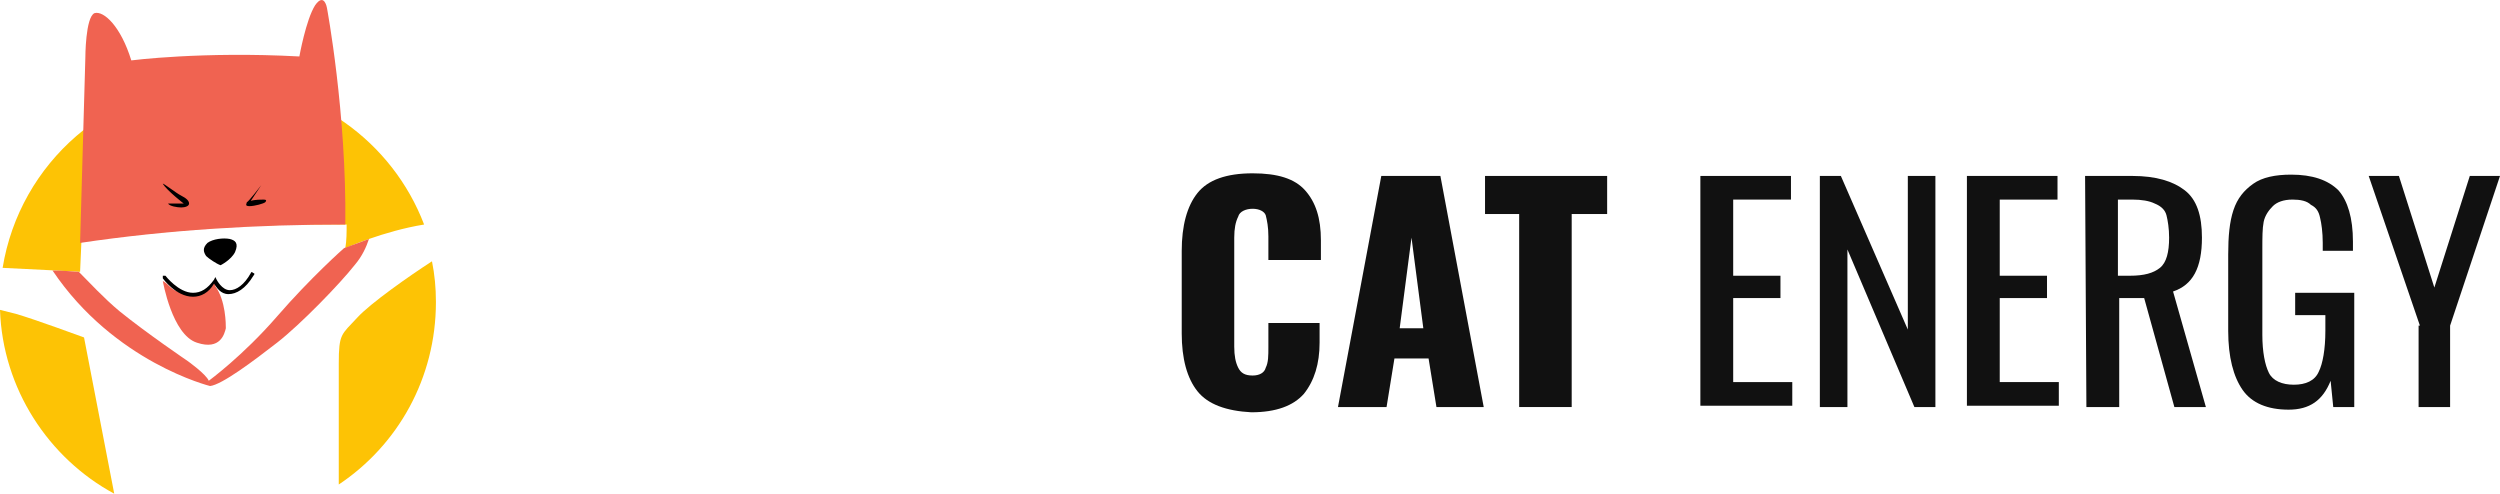
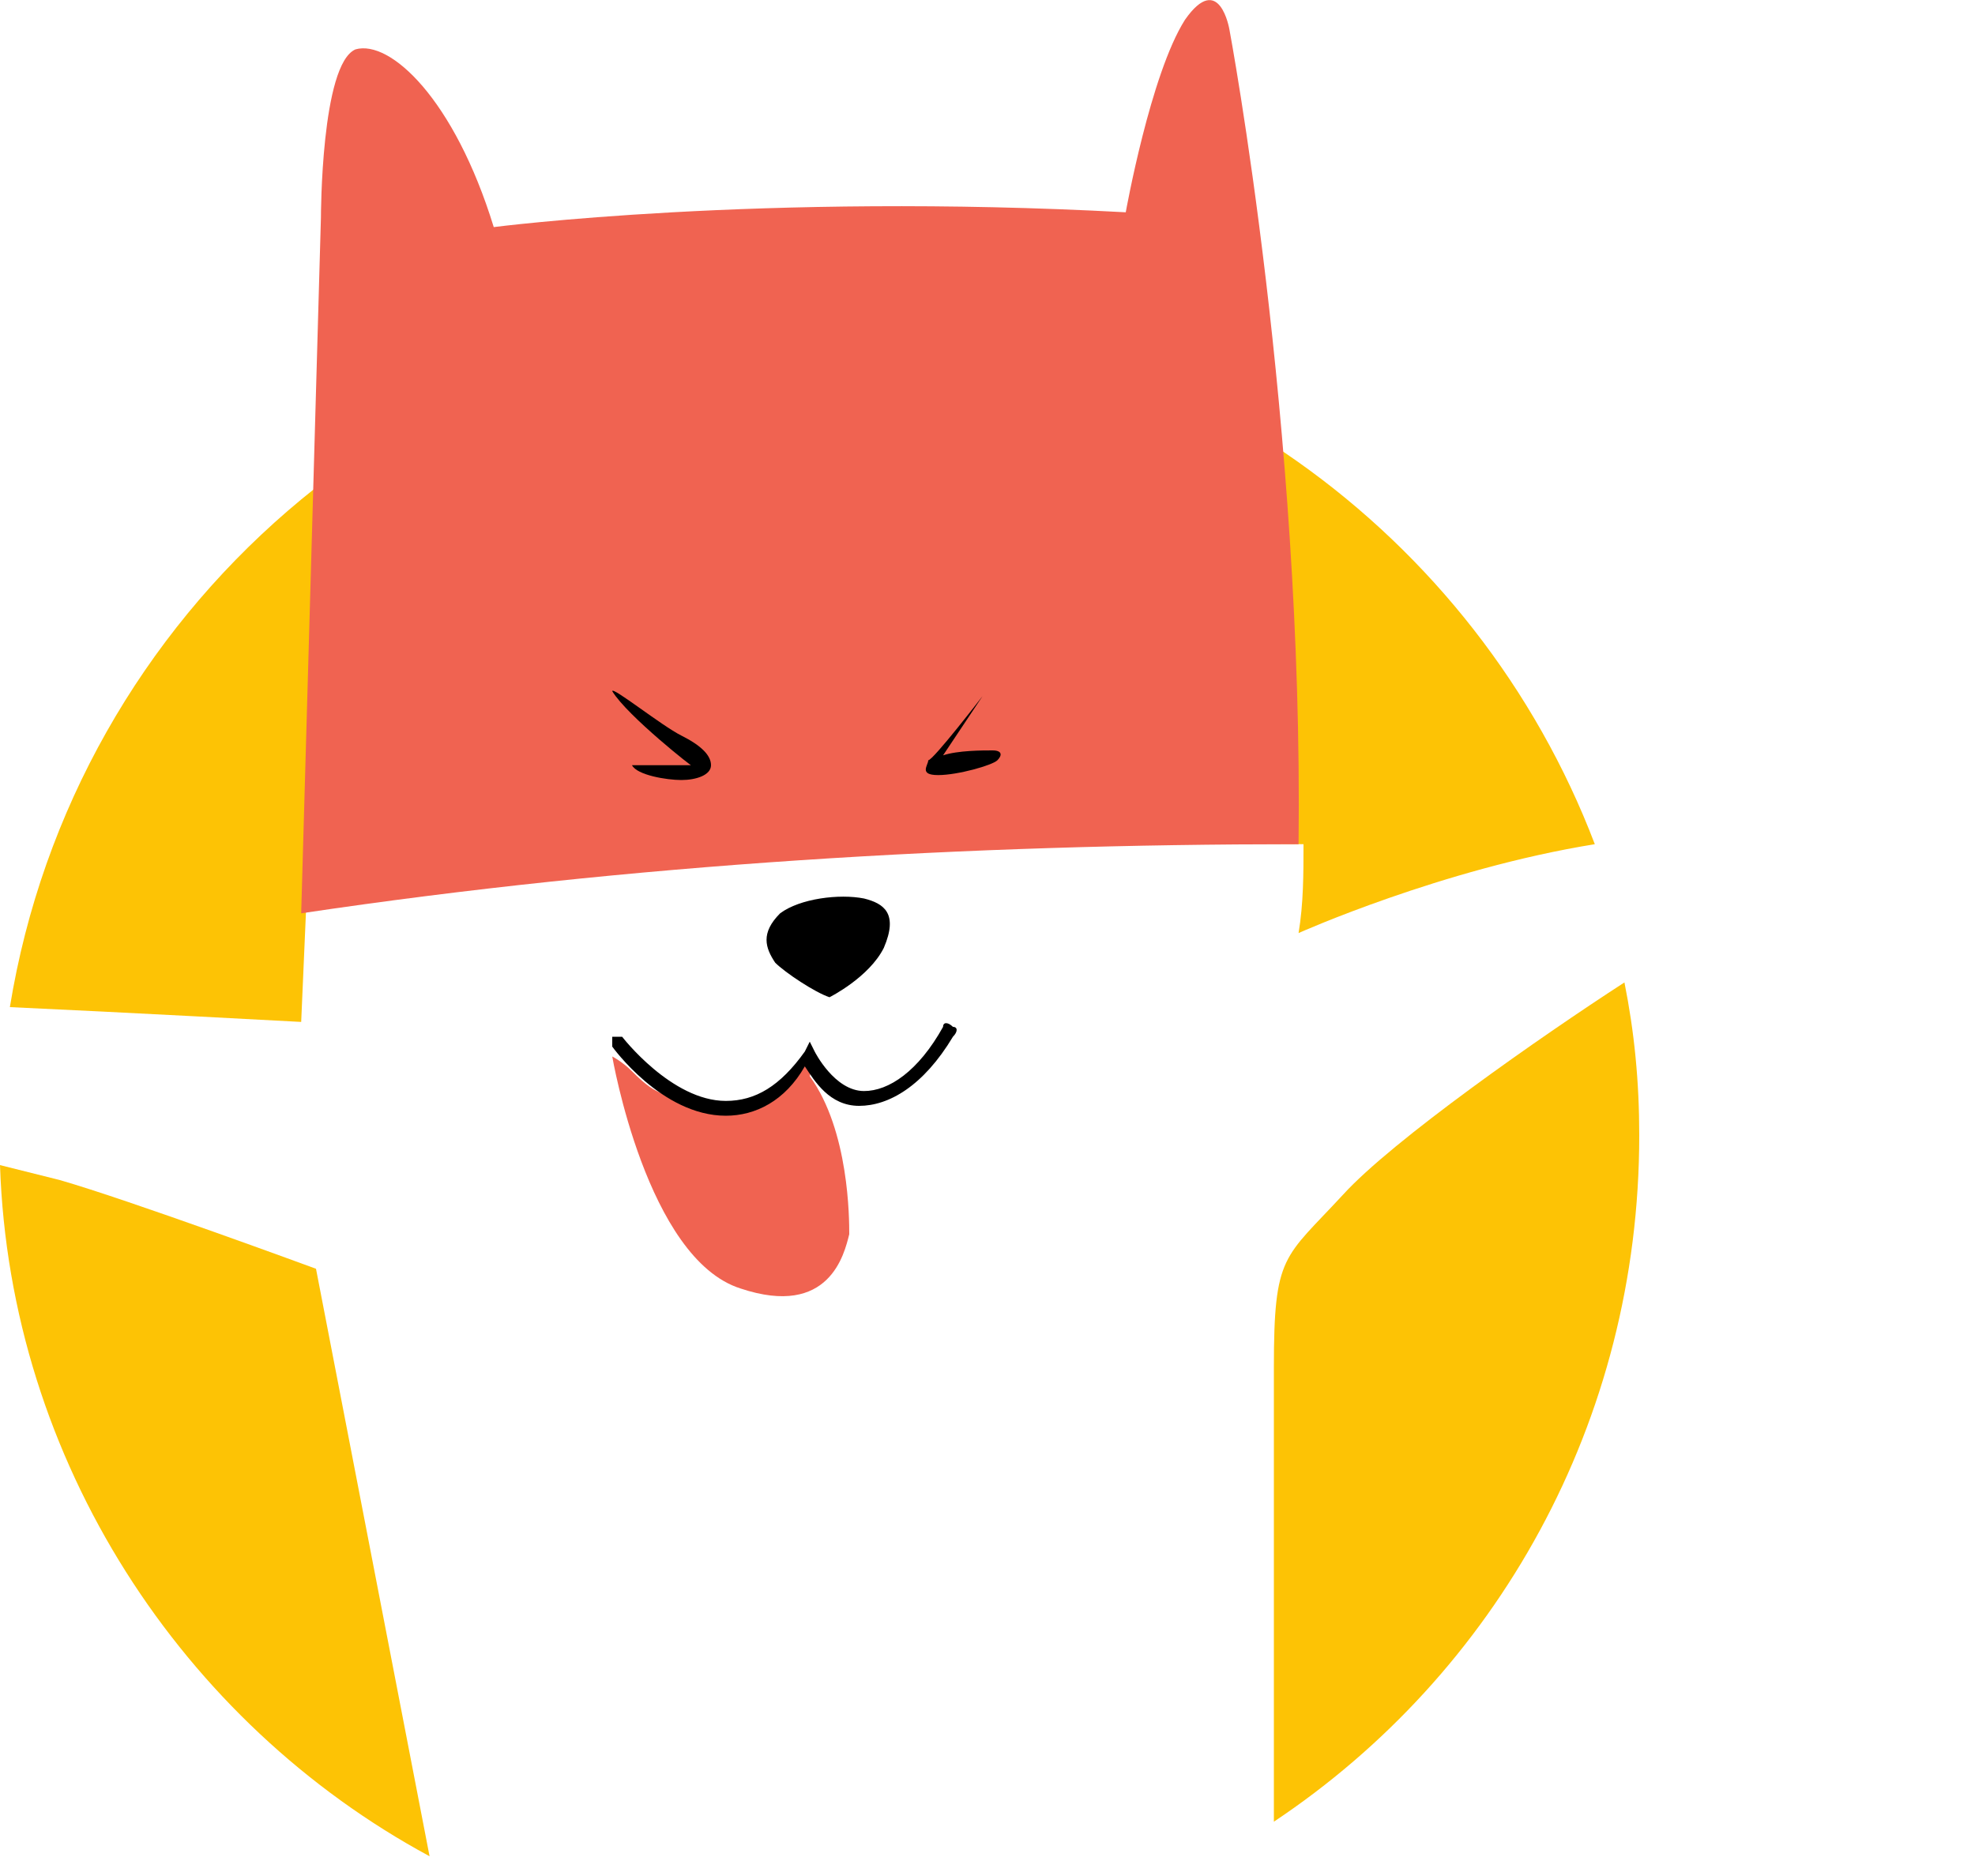
- <svg xmlns="http://www.w3.org/2000/svg" version="1.1" id="Layer_1" x="0px" y="0px" viewBox="0 0 190.4 37.6" style="enable-background:new 0 0 190.4 37.6;" xml:space="preserve">
-   <style type="text/css">
-   .st0{fill:#FDC305;}
-   .st1{fill:#F06351;}
-   .st2{fill:#111111;}
- </style>
-   <g>
-     <path class="st0" d="M6.1,20.7l0.1-2.3c6.7-0.9,13.4-1.4,20.2-1.3c0,0.6,0,1.2-0.1,1.8c0,0,2.9-1.3,6-1.8c-2.4-6.3-8.5-10.8-15.6-10.8c-8.3,0-15.2,6.1-16.5,14.1C2.4,20.5,6.1,20.7,6.1,20.7z" />
-     <path class="st0" d="M27.2,24.2c-1.2,1.3-1.4,1.2-1.4,3.5c0,0.9,0,4.9,0,9.2c4.5-3,7.4-8.1,7.4-13.9c0-1.1-0.1-2.1-0.3-3.1C31.2,21,28.2,23.1,27.2,24.2z" />
-     <path class="st0" d="M6.4,25.7c0,0-3.8-1.4-5.2-1.8c-0.4-0.1-0.8-0.2-1.2-0.3c0.2,6,3.7,11.3,8.7,14L6.4,25.7z" />
+ <svg xmlns="http://www.w3.org/2000/svg" width="40px" height="38px" viewBox="0 0 40 38" version="1.1">
+   <g id="group">
+     <path id="Путь" d="M6.1 20.7 L6.2 18.4 C12.9 17.5 19.6 17 26.4 17.1 26.4 17.7 26.4 18.3 26.3 18.9 26.3 18.9 29.2 17.6 32.3 17.1 29.9 10.8 23.8 6.3 16.7 6.3 8.4 6.3 1.5 12.4 0.2 20.4 2.4 20.5 6.1 20.7 6.1 20.7 Z" fill="#fdc305" fill-opacity="1" stroke="none" />
+     <path id="Путь-1" d="M27.2 24.2 C26 25.5 25.8 25.4 25.8 27.7 L25.8 36.9 C30.3 33.9 33.2 28.8 33.2 23 33.2 21.9 33.1 20.9 32.9 19.9 31.2 21 28.2 23.1 27.2 24.2 Z" fill="#fdc305" fill-opacity="1" stroke="none" />
+     <path id="Путь-2" d="M6.4 25.7 C6.4 25.7 2.6 24.3 1.2 23.9 0.8 23.8 0.4 23.7 0 23.6 0.2 29.6 3.7 34.9 8.7 37.6 Z" fill="#fdc305" fill-opacity="1" stroke="none" />
  </g>
-   <path class="st1" d="M26.3,17.1c0.1-8.5-1.4-16.5-1.4-16.5S24.7-0.6,24,0.4c-0.7,1.1-1.2,3.9-1.2,3.9C15.4,3.9,10,4.6,10,4.6C9.2,2,7.9,0.8,7.2,1C6.5,1.3,6.5,4.4,6.5,4.4L6.1,18.5C12.8,17.5,19.6,17.1,26.3,17.1z" />
-   <path d="M12.4,14c0-0.1,1,0.7,1.4,0.9s0.6,0.4,0.6,0.6c0,0.2-0.3,0.3-0.6,0.3s-0.9-0.1-1-0.3c0,0,0.6,0,0.9,0H14C14.1,15.6,12.7,14.5,12.4,14z" />
-   <path d="M19.9,14.1c0,0-1,1.3-1.1,1.3c0,0.1-0.2,0.3,0.2,0.3s1.1-0.2,1.2-0.3s0.1-0.2-0.1-0.2s-0.7,0-1,0.1L19.9,14.1C19.9,14.1,20,14,19.9,14.1z" />
-   <path d="M16.8,20.2c0,0,0.8-0.4,1.1-1c0.3-0.7,0-0.9-0.4-1c-0.5-0.1-1.3,0-1.7,0.3c-0.4,0.4-0.3,0.7-0.1,1C15.9,19.7,16.5,20.1,16.8,20.2z" />
-   <path class="st1" d="M16.3,21.5c0,0-0.2,0.4-0.5,0.6c-0.2,0.2-0.6,0.4-1,0.4c-0.6,0-1.1-0.2-1.5-0.4c-0.2-0.1-0.4-0.3-0.5-0.4c-0.2-0.2-0.4-0.3-0.4-0.3s0.7,4.1,2.6,4.7c1.8,0.6,2.1-0.7,2.2-1.1c0-0.3,0-2.1-0.8-3.2C16.5,21.4,16.4,21.6,16.3,21.5z" />
-   <g>
-     <path d="M14.7,22.6L14.7,22.6c-1.3,0-2.3-1.4-2.3-1.4c0-0.1,0-0.2,0-0.2c0.1,0,0.2,0,0.2,0s1,1.3,2.1,1.3l0,0c0.6,0,1.1-0.3,1.6-1l0.1-0.2l0.1,0.2c0,0,0.4,0.8,1,0.8c0.5,0,1.1-0.4,1.6-1.3c0-0.1,0.1-0.1,0.2,0c0.1,0,0.1,0.1,0,0.2c-0.6,1-1.3,1.4-1.9,1.4s-0.9-0.5-1.1-0.8C15.9,22.3,15.3,22.6,14.7,22.6z" />
-   </g>
-   <path class="st1" d="M26.2,18.9c0,0-2.5,2.2-5.1,5.2S15.9,29,15.9,29c-0.2-0.5-1.6-1.5-1.6-1.5s-3.1-2.1-5.2-3.8c-1.2-1-2.3-2.2-3.1-3c-0.3,0-1.1-0.1-2-0.1c4.7,7,12,8.8,12,8.8c0.9-0.1,3.3-1.9,5.1-3.3c1.8-1.4,4.8-4.5,5.9-5.9c0.6-0.7,0.9-1.4,1.1-2C27,18.6,26.2,18.9,26.2,18.9z" />
-   <g transform="matrix(1, 0, 0, 1, 90, 10.2)">
-     <path class="st2" d="M1.2,19.6c-0.8-1-1.2-2.5-1.2-4.4V8.9C0,7,0.4,5.5,1.2,4.5S3.4,3,5.4,3c1.9,0,3.2,0.4,4,1.3c0.8,0.9,1.2,2.1,1.2,3.8v1.5h-4V7.8c0-0.7-0.1-1.2-0.2-1.6c-0.1-0.3-0.5-0.5-1-0.5s-1,0.2-1.1,0.6C4.1,6.7,4,7.2,4,7.9v8.3c0,0.7,0.1,1.2,0.3,1.6c0.2,0.4,0.5,0.6,1.1,0.6c0.5,0,0.9-0.2,1-0.6c0.2-0.4,0.2-0.9,0.2-1.6v-1.8h3.9v1.5c0,1.6-0.4,2.9-1.2,3.9c-0.8,0.9-2.1,1.4-4,1.4C3.4,21.1,2,20.6,1.2,19.6z" />
-     <path class="st2" d="M15.2,3.2h4.5L23,20.8h-3.6l-0.6-3.7h-2.6l-0.6,3.7h-3.7L15.2,3.2z M18.4,14.8l-0.9-6.9l-0.9,6.9H18.4z" />
-     <path class="st2" d="M25.8,6.1h-2.7V3.2h9.3v2.9h-2.7v14.7h-4V6.1H25.8z" />
-     <path class="st2" d="M39.5,3.2h6.9V5H42v5.8h3.6v1.7H42v6.4h4.5v1.8h-7V3.2z" />
-     <path class="st2" d="M48.5,3.2h1.7l5.1,11.7V3.2h2.1v17.6h-1.6l-5.1-12v12h-2.1V3.2H48.5z" />
-     <path class="st2" d="M59.8,3.2h6.9V5h-4.4v5.8h3.6v1.7h-3.6v6.4h4.5v1.8h-7C59.8,20.7,59.8,3.2,59.8,3.2z" />
-     <path class="st2" d="M68.8,3.2h3.6c1.8,0,3.1,0.4,4,1.1s1.3,1.9,1.3,3.6c0,2.3-0.7,3.6-2.2,4.1l2.5,8.8h-2.4l-2.3-8.3h-1.9v8.3h-2.5L68.8,3.2L68.8,3.2z M72.2,10.8c1.1,0,1.8-0.2,2.3-0.6C75,9.8,75.2,9,75.2,7.9c0-0.7-0.1-1.3-0.2-1.7s-0.4-0.7-0.9-0.9c-0.4-0.2-1-0.3-1.7-0.3h-1.1v5.8C71.3,10.8,72.2,10.8,72.2,10.8z" />
-     <path class="st2" d="M80.8,19.5c-0.7-1-1.1-2.5-1.1-4.5V9.2c0-1.4,0.1-2.5,0.4-3.4s0.8-1.5,1.5-2s1.7-0.7,2.9-0.7c1.6,0,2.8,0.4,3.6,1.2c0.7,0.8,1.1,2.1,1.1,3.9v0.7h-2.3V8.3c0-0.8-0.1-1.5-0.2-1.9c-0.1-0.5-0.3-0.8-0.7-1C85.7,5.1,85.2,5,84.6,5c-0.7,0-1.2,0.2-1.5,0.5s-0.6,0.7-0.7,1.2s-0.1,1.2-0.1,2.1v6.5c0,1.3,0.2,2.3,0.5,2.9s1,0.9,1.9,0.9s1.6-0.3,1.9-1c0.3-0.6,0.5-1.7,0.5-3.1v-1.2h-2.3v-1.7h4.5v8.7h-1.6l-0.2-2c-0.6,1.5-1.6,2.2-3.2,2.2C82.7,21,81.5,20.5,80.8,19.5z" />
-     <path class="st2" d="M94.3,14.6L90.4,3.2h2.3l2.7,8.5l2.7-8.5h2.3l-3.8,11.4v6.2h-2.4v-6.2H94.3z" />
+   <path id="Путь-3" d="M26.3 17.1 C26.4 8.6 24.9 0.6 24.9 0.6 24.9 0.6 24.7 -0.6 24 0.4 23.3 1.5 22.8 4.3 22.8 4.3 15.4 3.9 10 4.6 10 4.6 9.2 2 7.9 0.8 7.2 1 6.5 1.3 6.5 4.4 6.5 4.4 L6.1 18.5 C12.8 17.5 19.6 17.1 26.3 17.1 Z" fill="#f06351" fill-opacity="1" stroke="none" />
+   <path id="Путь-4" d="M12.4 14 C12.4 13.9 13.4 14.7 13.8 14.9 14.2 15.1 14.4 15.3 14.4 15.5 14.4 15.7 14.1 15.8 13.8 15.8 13.5 15.8 12.9 15.7 12.8 15.5 L13.7 15.5 14 15.5 C14.1 15.6 12.7 14.5 12.4 14 Z" fill="#000000" fill-opacity="1" stroke="none" />
+   <path id="Путь-5" d="M19.9 14.1 C19.9 14.1 18.9 15.4 18.8 15.4 18.8 15.5 18.6 15.7 19 15.7 19.4 15.7 20.1 15.5 20.2 15.4 20.3 15.3 20.3 15.2 20.1 15.2 19.9 15.2 19.4 15.2 19.1 15.3 L19.9 14.1 C19.9 14.1 20 14 19.9 14.1 Z" fill="#000000" fill-opacity="1" stroke="none" />
+   <path id="Путь-6" d="M16.8 20.2 C16.8 20.2 17.6 19.8 17.9 19.2 18.2 18.5 17.9 18.3 17.5 18.2 17 18.1 16.2 18.2 15.8 18.5 15.4 18.9 15.5 19.2 15.7 19.5 15.9 19.7 16.5 20.1 16.8 20.2 Z" fill="#000000" fill-opacity="1" stroke="none" />
+   <path id="Путь-7" d="M16.3 21.5 C16.3 21.5 16.1 21.9 15.8 22.1 15.6 22.3 15.2 22.5 14.8 22.5 14.2 22.5 13.7 22.3 13.3 22.1 13.1 22 12.9 21.8 12.8 21.7 12.6 21.5 12.4 21.4 12.4 21.4 12.4 21.4 13.1 25.5 15 26.1 16.8 26.7 17.1 25.4 17.2 25 17.2 24.7 17.2 22.9 16.4 21.8 16.5 21.4 16.4 21.6 16.3 21.5 Z" fill="#f06351" fill-opacity="1" stroke="none" />
+   <g id="group-1">
+     <path id="Путь-8" d="M14.7 22.6 C13.4 22.6 12.4 21.2 12.4 21.2 12.4 21.1 12.4 21 12.4 21 L12.6 21 C12.6 21 13.6 22.3 14.7 22.3 15.3 22.3 15.8 22 16.3 21.3 L16.4 21.1 16.5 21.3 C16.5 21.3 16.9 22.1 17.5 22.1 18 22.1 18.6 21.7 19.1 20.8 19.1 20.7 19.2 20.7 19.3 20.8 19.4 20.8 19.4 20.9 19.3 21 18.7 22 18 22.4 17.4 22.4 16.8 22.4 16.5 21.9 16.3 21.6 15.9 22.3 15.3 22.6 14.7 22.6 Z" fill="#000000" fill-opacity="1" stroke="none" />
  </g>
</svg>
